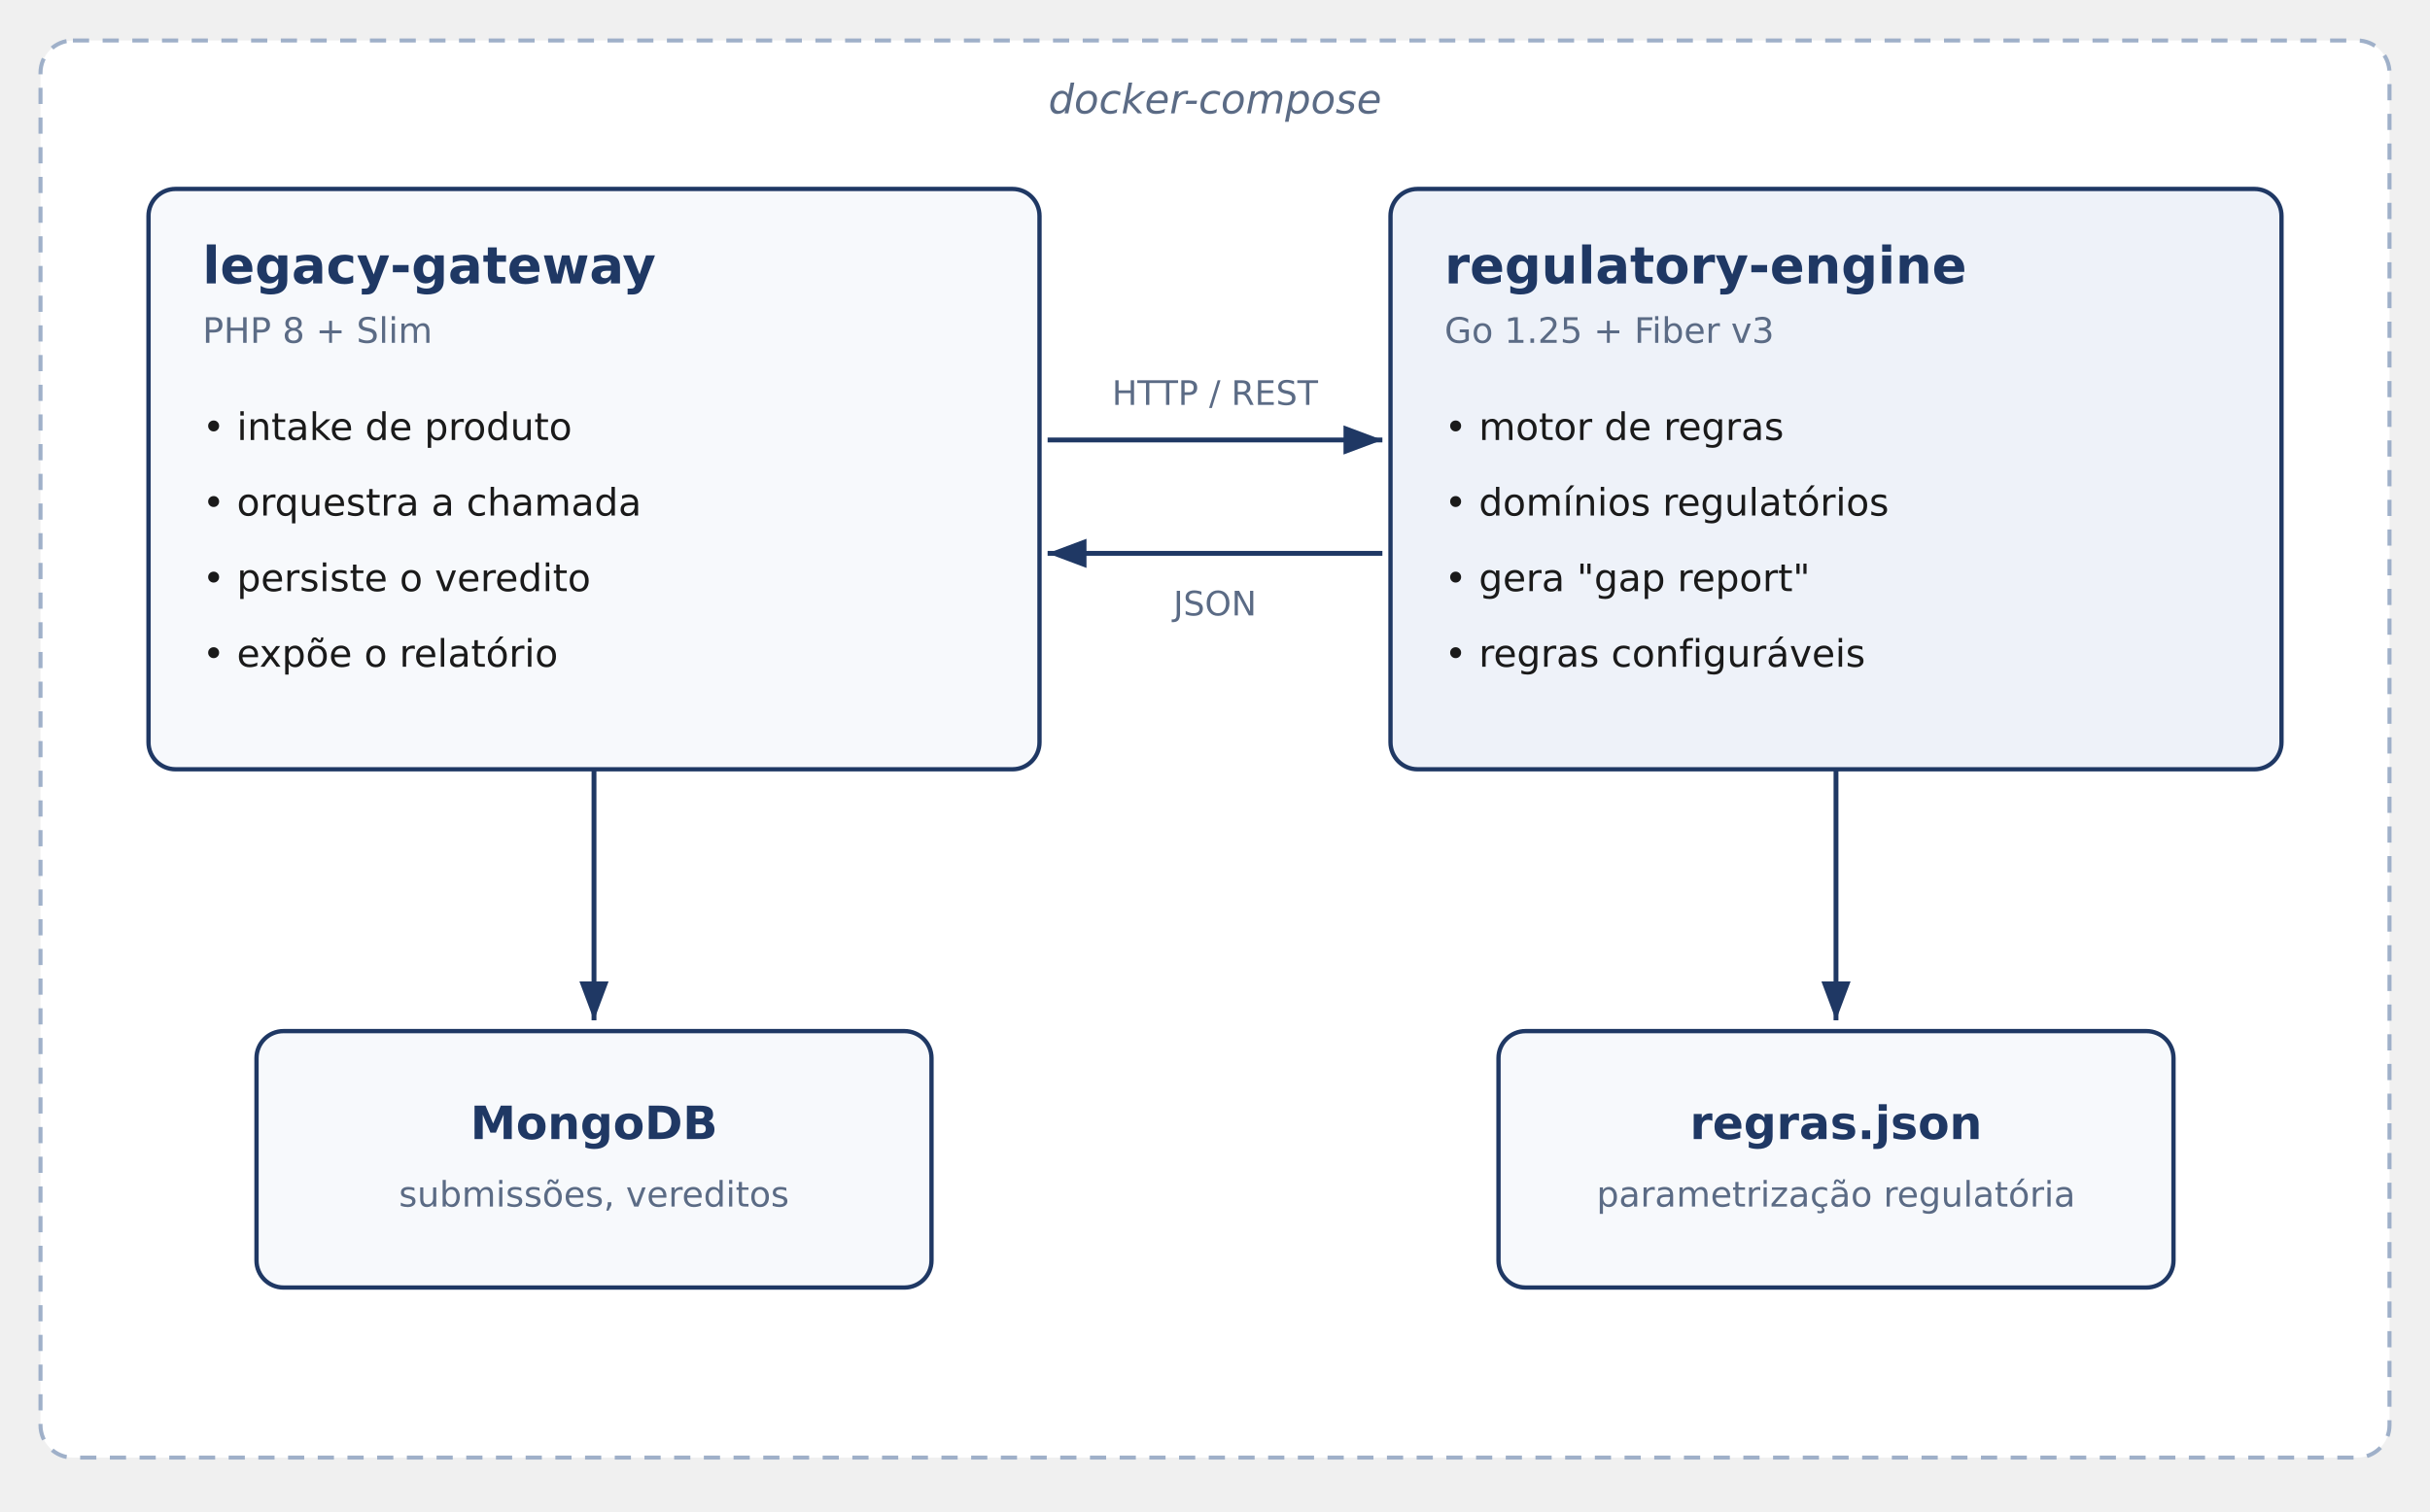
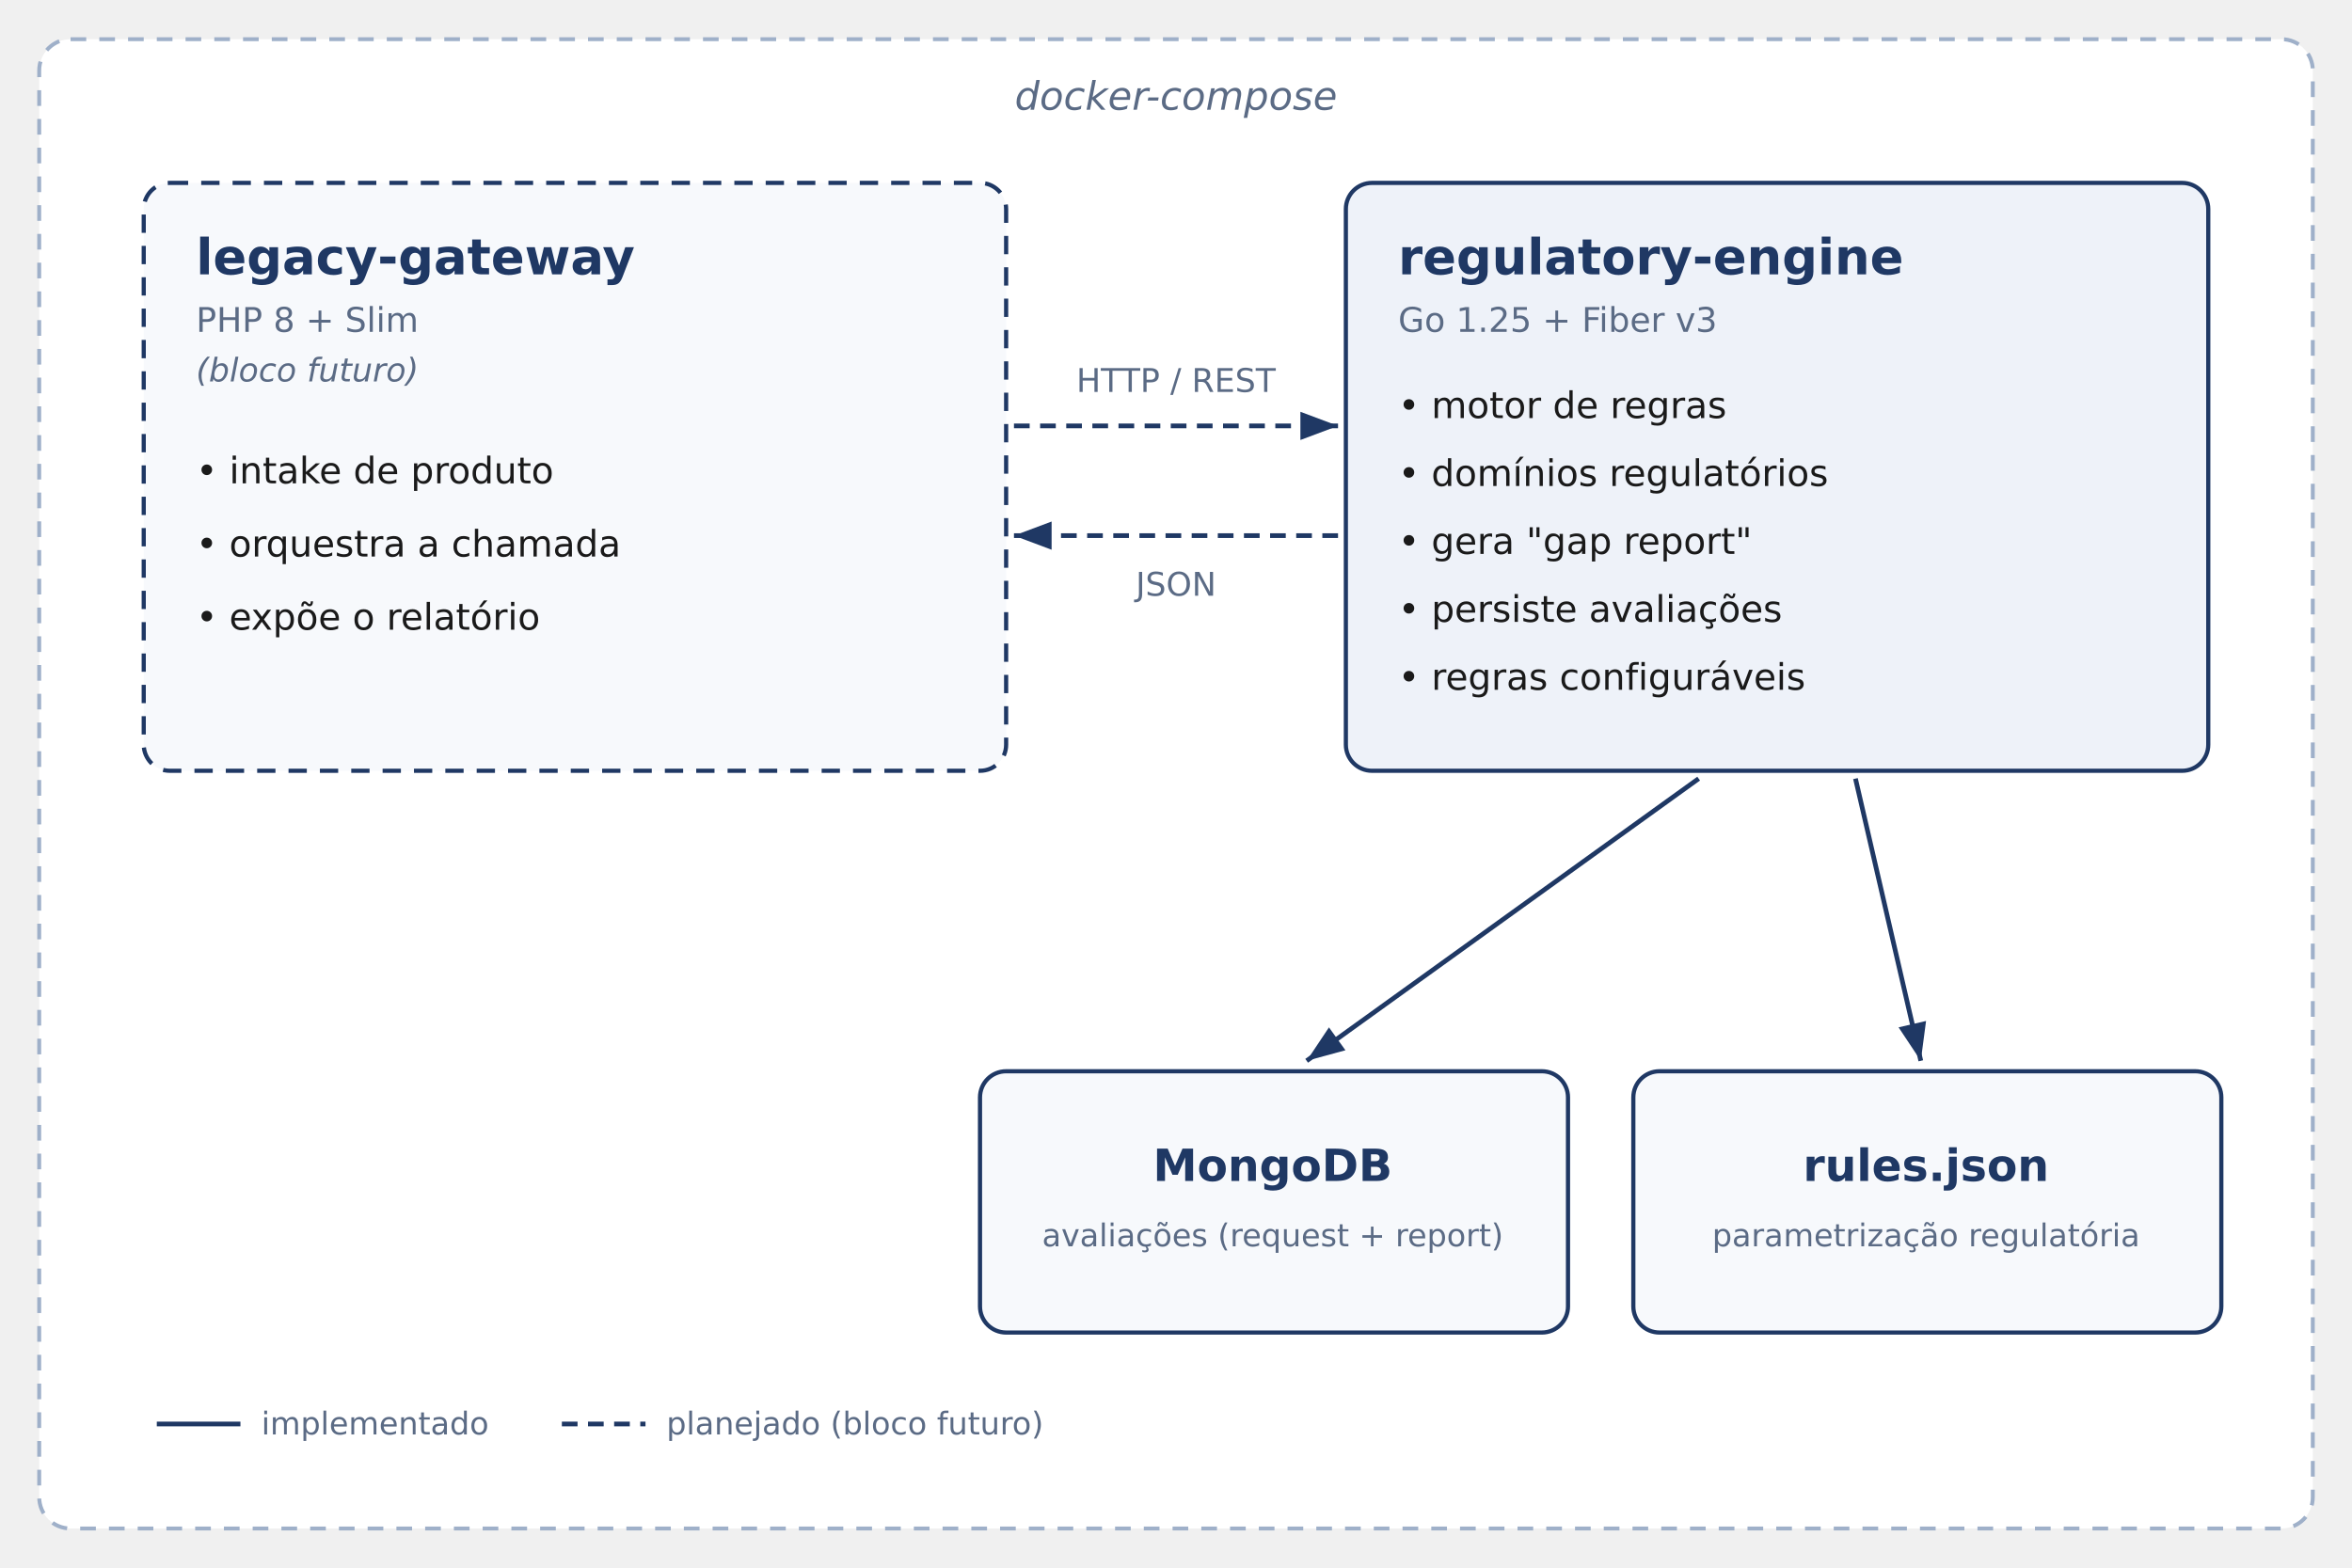
- <svg xmlns="http://www.w3.org/2000/svg" width="900" height="560" viewBox="0 0 900 560" font-family="DejaVu Sans, Arial, sans-serif">
+ <svg xmlns="http://www.w3.org/2000/svg" width="900" height="600" viewBox="0 0 900 600" font-family="DejaVu Sans, Arial, sans-serif">
  <defs>
    <marker id="arrow" markerWidth="10" markerHeight="10" refX="8" refY="3" orient="auto" markerUnits="strokeWidth">
      <path d="M0,0 L8,3 L0,6 z" fill="#1F3864" />
    </marker>
  </defs>
-   <rect x="15" y="15" width="870" height="525" rx="12" fill="#ffffff" stroke="#9fb0c9" stroke-width="1.5" stroke-dasharray="6 5" />
+   <rect x="15" y="15" width="870" height="570" rx="12" fill="#ffffff" stroke="#9fb0c9" stroke-width="1.5" stroke-dasharray="6 5" />
  <text x="450" y="42" text-anchor="middle" font-size="15" fill="#5b6b85" font-style="italic">docker-compose</text>
-   <rect x="55" y="70" width="330" height="215" rx="10" fill="#f7f9fc" stroke="#1F3864" stroke-width="1.6" />
+   <rect x="55" y="70" width="330" height="225" rx="10" fill="#f7f9fc" stroke="#1F3864" stroke-width="1.6" stroke-dasharray="7 5" />
  <text x="75" y="105" font-size="19" font-weight="bold" fill="#1F3864">legacy-gateway</text>
  <text x="75" y="127" font-size="13" fill="#5b6b85">PHP 8 + Slim</text>
-   <text x="75" y="163" font-size="14" fill="#1a1a1a">•  intake de produto</text>
-   <text x="75" y="191" font-size="14" fill="#1a1a1a">•  orquestra a chamada</text>
-   <text x="75" y="219" font-size="14" fill="#1a1a1a">•  persiste o veredito</text>
-   <text x="75" y="247" font-size="14" fill="#1a1a1a">•  expõe o relatório</text>
-   <rect x="515" y="70" width="330" height="215" rx="10" fill="#eef2f9" stroke="#1F3864" stroke-width="1.6" />
+   <text x="75" y="146" font-size="12.5" fill="#5b6b85" font-style="italic">(bloco futuro)</text>
+   <text x="75" y="185" font-size="14" fill="#1a1a1a">•  intake de produto</text>
+   <text x="75" y="213" font-size="14" fill="#1a1a1a">•  orquestra a chamada</text>
+   <text x="75" y="241" font-size="14" fill="#1a1a1a">•  expõe o relatório</text>
+   <rect x="515" y="70" width="330" height="225" rx="10" fill="#eef2f9" stroke="#1F3864" stroke-width="1.6" />
  <text x="535" y="105" font-size="19" font-weight="bold" fill="#1F3864">regulatory-engine</text>
  <text x="535" y="127" font-size="13" fill="#5b6b85">Go 1.25 + Fiber v3</text>
-   <text x="535" y="163" font-size="14" fill="#1a1a1a">•  motor de regras</text>
-   <text x="535" y="191" font-size="14" fill="#1a1a1a">•  domínios regulatórios</text>
-   <text x="535" y="219" font-size="14" fill="#1a1a1a">•  gera "gap report"</text>
-   <text x="535" y="247" font-size="14" fill="#1a1a1a">•  regras configuráveis</text>
+   <text x="535" y="160" font-size="14" fill="#1a1a1a">•  motor de regras</text>
+   <text x="535" y="186" font-size="14" fill="#1a1a1a">•  domínios regulatórios</text>
+   <text x="535" y="212" font-size="14" fill="#1a1a1a">•  gera "gap report"</text>
+   <text x="535" y="238" font-size="14" fill="#1a1a1a">•  persiste avaliações</text>
+   <text x="535" y="264" font-size="14" fill="#1a1a1a">•  regras configuráveis</text>
  <text x="450" y="150" text-anchor="middle" font-size="12.5" fill="#5b6b85">HTTP / REST</text>
-   <line x1="388" y1="163" x2="512" y2="163" stroke="#1F3864" stroke-width="1.8" marker-end="url(#arrow)" />
-   <line x1="512" y1="205" x2="388" y2="205" stroke="#1F3864" stroke-width="1.8" marker-end="url(#arrow)" />
+   <line x1="388" y1="163" x2="512" y2="163" stroke="#1F3864" stroke-width="1.8" stroke-dasharray="6 4" marker-end="url(#arrow)" />
+   <line x1="512" y1="205" x2="388" y2="205" stroke="#1F3864" stroke-width="1.8" stroke-dasharray="6 4" marker-end="url(#arrow)" />
  <text x="450" y="228" text-anchor="middle" font-size="12.5" fill="#5b6b85">JSON</text>
-   <line x1="220" y1="285" x2="220" y2="378" stroke="#1F3864" stroke-width="1.8" marker-end="url(#arrow)" />
-   <line x1="680" y1="285" x2="680" y2="378" stroke="#1F3864" stroke-width="1.8" marker-end="url(#arrow)" />
-   <rect x="95" y="382" width="250" height="95" rx="10" fill="#f7f9fc" stroke="#1F3864" stroke-width="1.6" />
-   <text x="220" y="422" text-anchor="middle" font-size="17" font-weight="bold" fill="#1F3864">MongoDB</text>
-   <text x="220" y="447" text-anchor="middle" font-size="13" fill="#5b6b85">submissões, vereditos</text>
-   <rect x="555" y="382" width="250" height="95" rx="10" fill="#f7f9fc" stroke="#1F3864" stroke-width="1.6" />
-   <text x="680" y="422" text-anchor="middle" font-size="17" font-weight="bold" fill="#1F3864">regras.json</text>
-   <text x="680" y="447" text-anchor="middle" font-size="13" fill="#5b6b85">parametrização regulatória</text>
+   <line x1="650" y1="298" x2="500" y2="406" stroke="#1F3864" stroke-width="1.8" marker-end="url(#arrow)" />
+   <line x1="710" y1="298" x2="735" y2="406" stroke="#1F3864" stroke-width="1.8" marker-end="url(#arrow)" />
+   <rect x="375" y="410" width="225" height="100" rx="10" fill="#f7f9fc" stroke="#1F3864" stroke-width="1.6" />
+   <text x="487" y="452" text-anchor="middle" font-size="17" font-weight="bold" fill="#1F3864">MongoDB</text>
+   <text x="487" y="477" text-anchor="middle" font-size="12" fill="#5b6b85">avaliações (request + report)</text>
+   <rect x="625" y="410" width="225" height="100" rx="10" fill="#f7f9fc" stroke="#1F3864" stroke-width="1.6" />
+   <text x="737" y="452" text-anchor="middle" font-size="17" font-weight="bold" fill="#1F3864">rules.json</text>
+   <text x="737" y="477" text-anchor="middle" font-size="12" fill="#5b6b85">parametrização regulatória</text>
+   <line x1="60" y1="545" x2="92" y2="545" stroke="#1F3864" stroke-width="1.8" />
+   <text x="100" y="549" font-size="12" fill="#5b6b85">implementado</text>
+   <line x1="215" y1="545" x2="247" y2="545" stroke="#1F3864" stroke-width="1.8" stroke-dasharray="6 4" />
+   <text x="255" y="549" font-size="12" fill="#5b6b85">planejado (bloco futuro)</text>
</svg>
